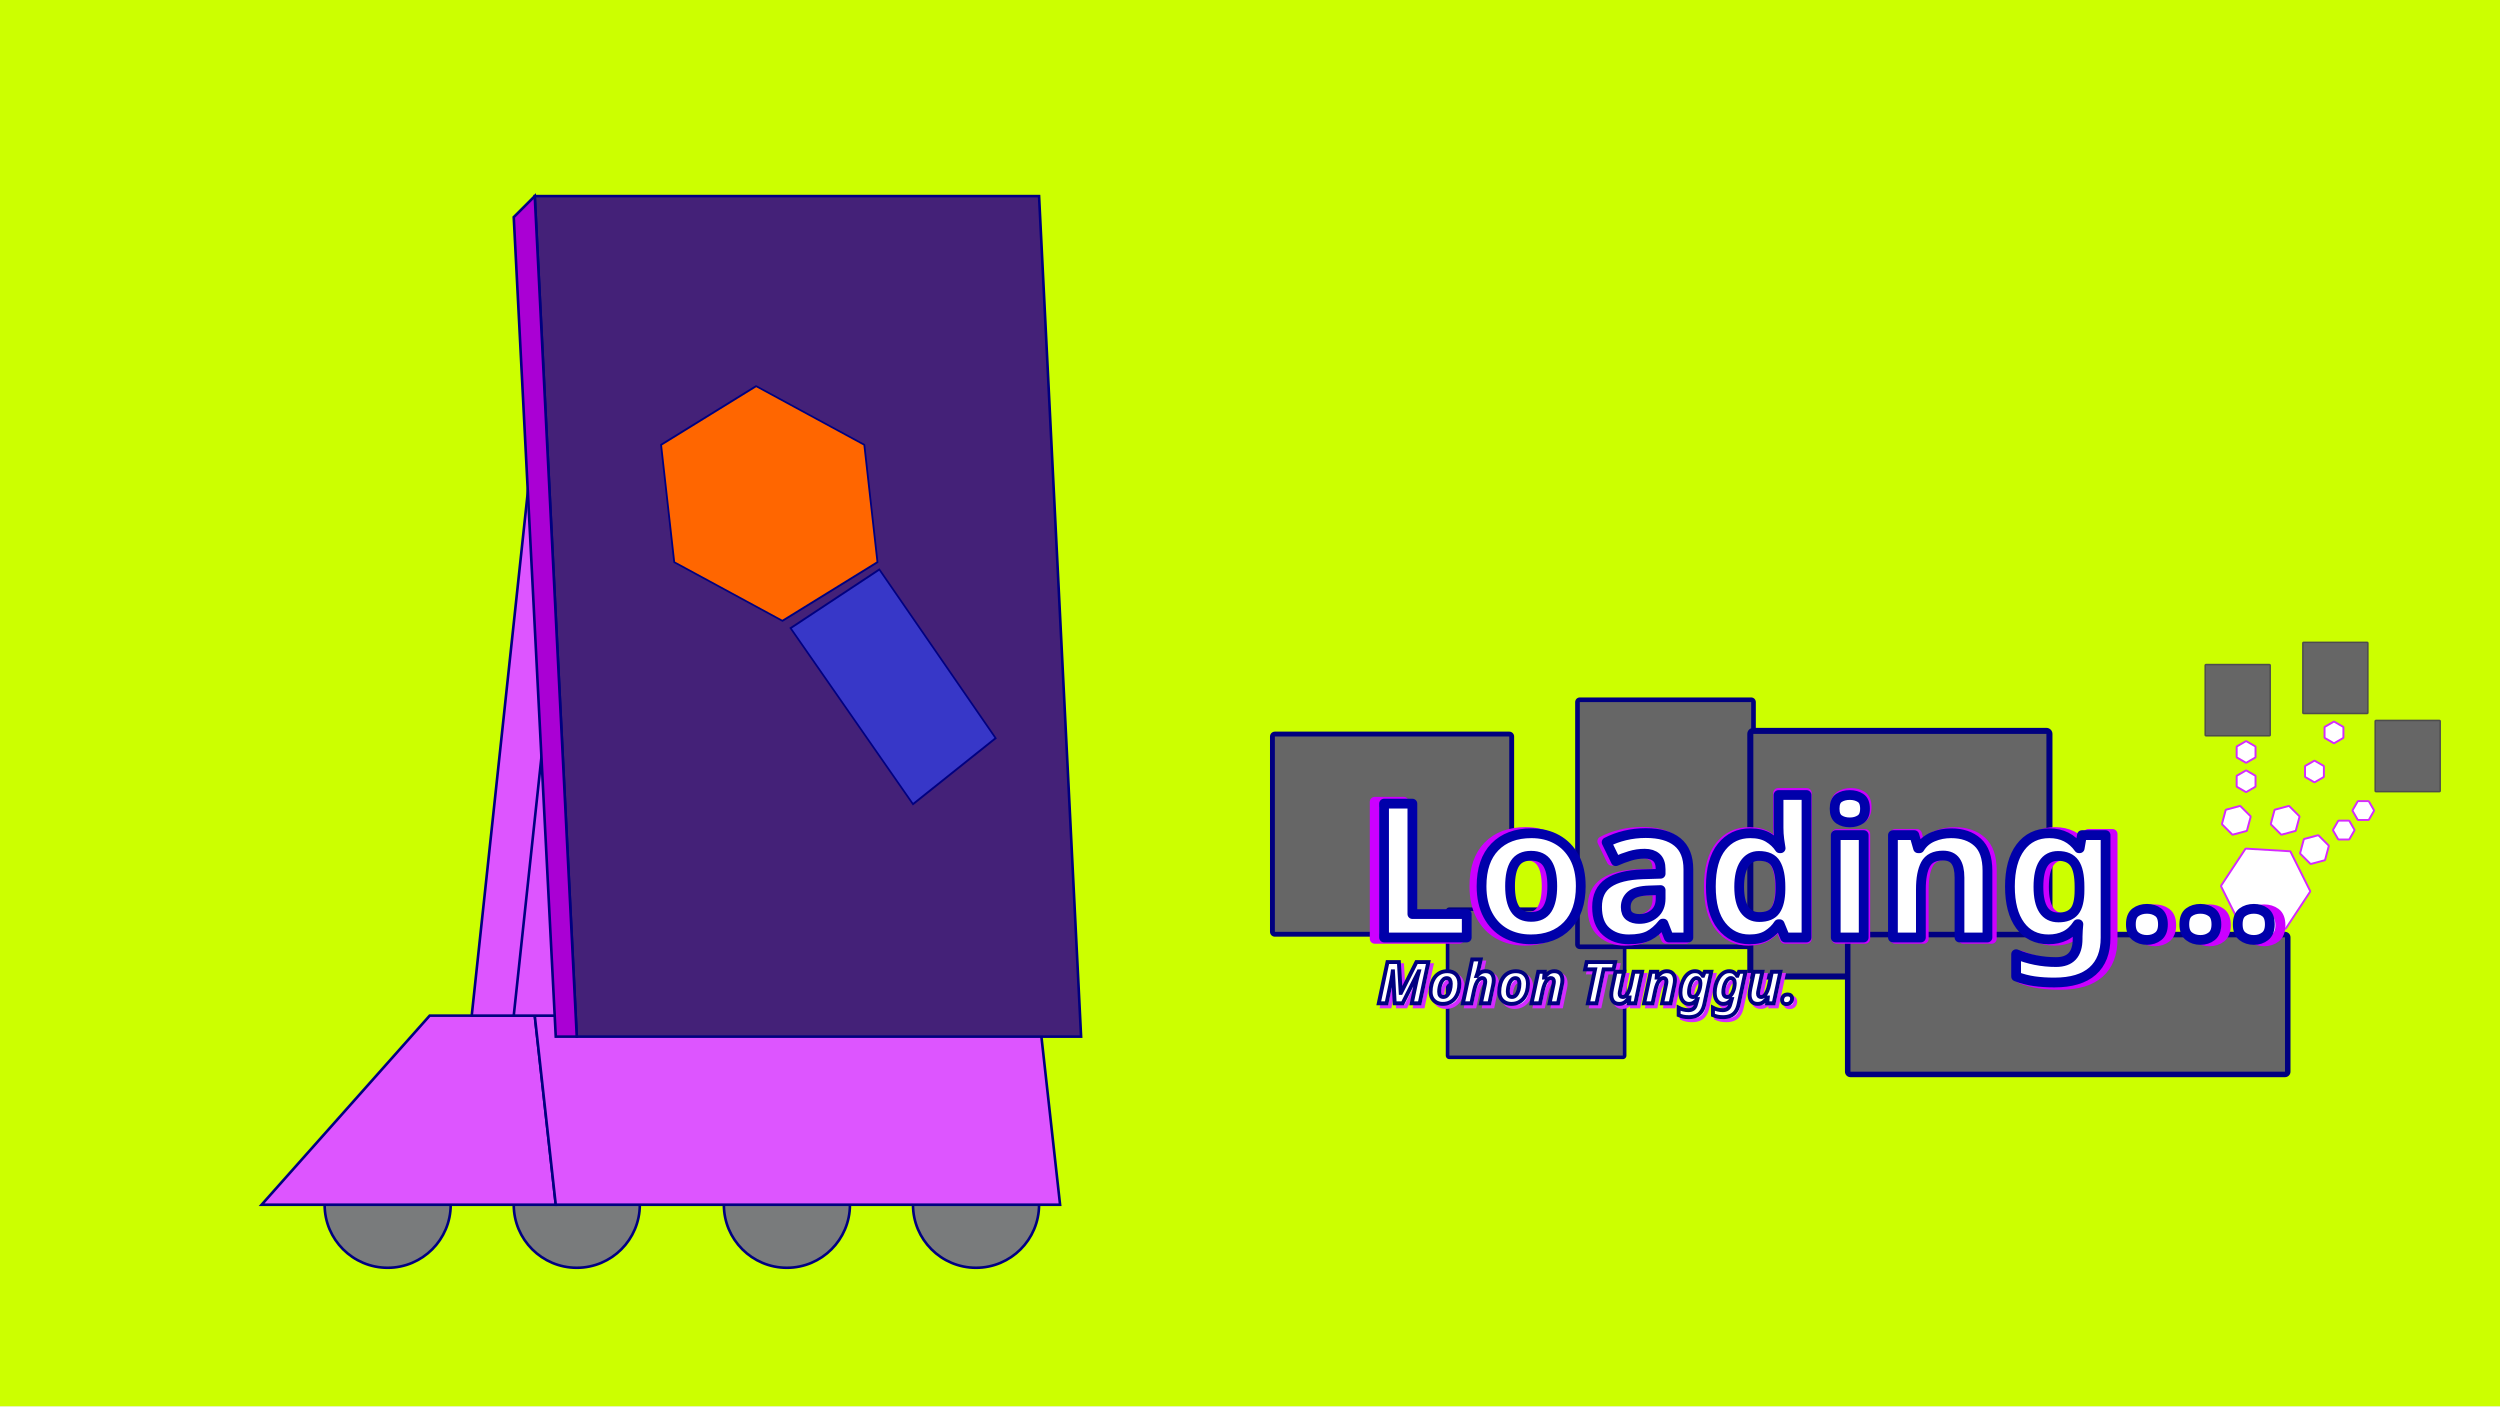
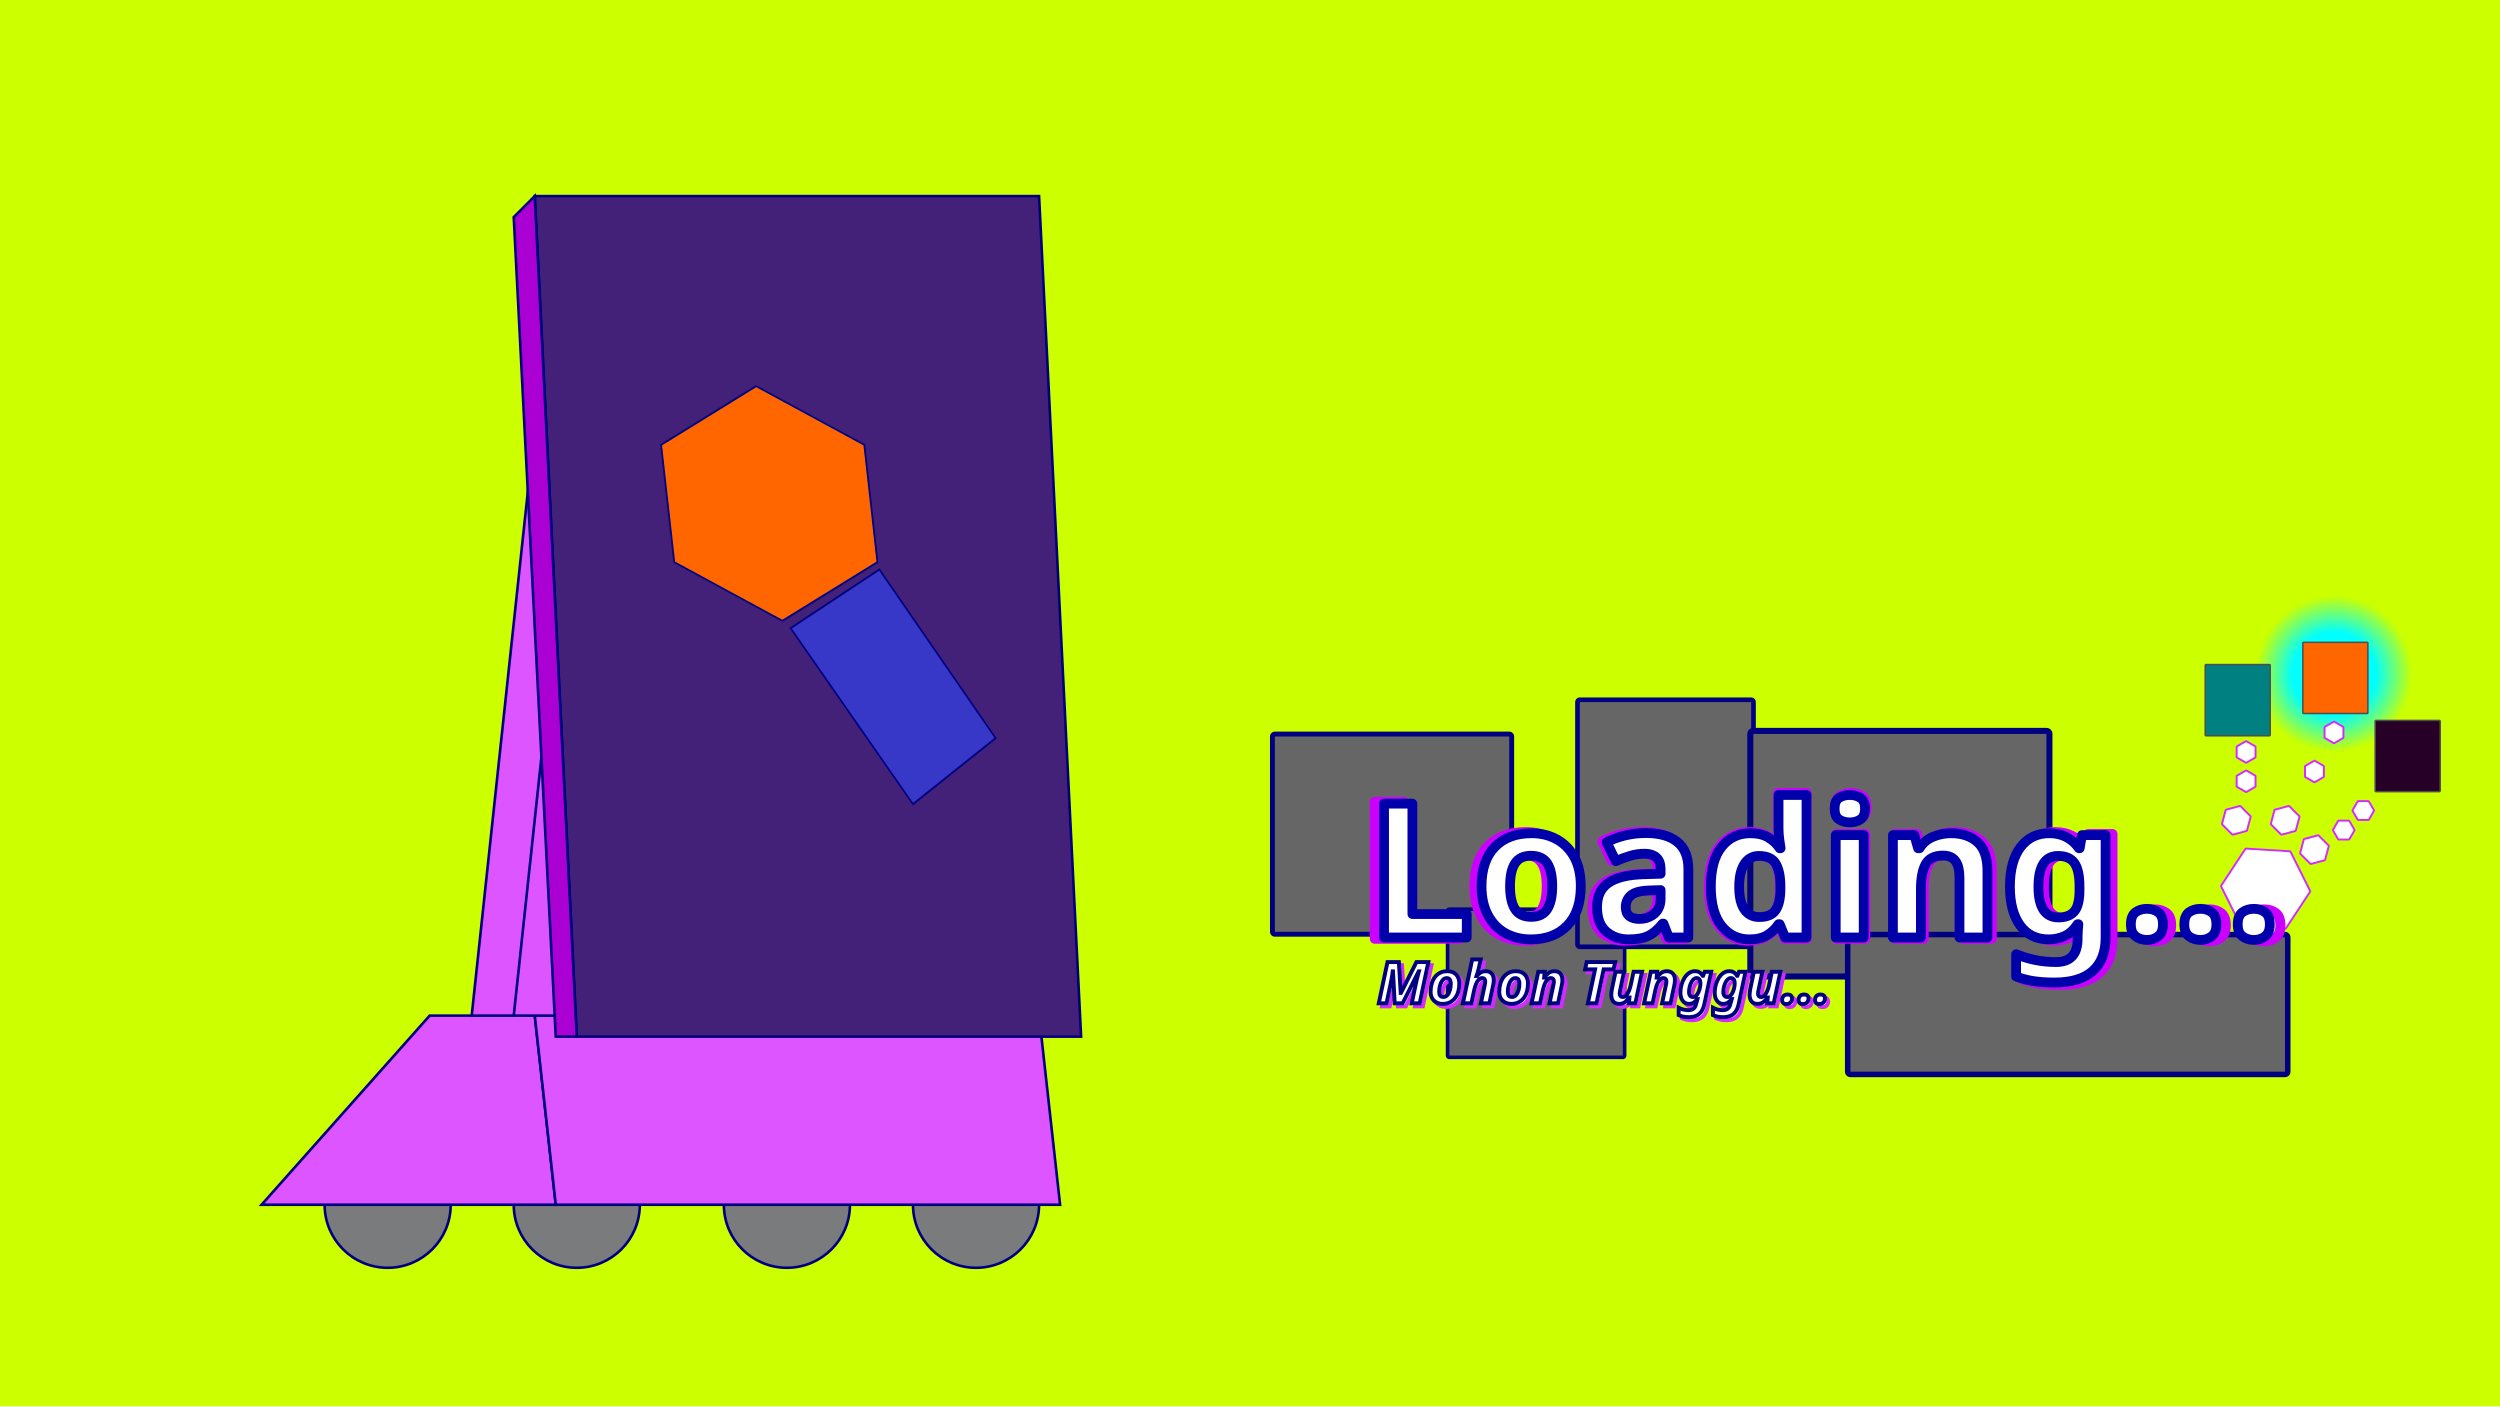
- <svg xmlns="http://www.w3.org/2000/svg" id="svg8" version="1.1" viewBox="0 0 1280 720" height="720" width="1280">
-   <defs id="defs2" />
+ <svg xmlns="http://www.w3.org/2000/svg" xmlns:xlink="http://www.w3.org/1999/xlink" width="1280" height="720" viewBox="0 0 1280 720" version="1.1" id="svg8">
+   <defs id="defs2">
+     <linearGradient id="linearGradient992">
+       <stop id="stop988" offset="0" style="stop-color:#00ffff;stop-opacity:1;" />
+       <stop style="stop-color:#00ffff;stop-opacity:1" offset="0.531" id="stop996" />
+       <stop id="stop990" offset="1" style="stop-color:#00ffff;stop-opacity:0;" />
+     </linearGradient>
+     <radialGradient gradientUnits="userSpaceOnUse" r="40" fy="345" fx="1195" cy="345" cx="1195" id="radialGradient994" xlink:href="#linearGradient992" />
+   </defs>
  <g id="layer1">
-     <rect y="0" x="0" height="720" width="1280" id="rect844" style="fill:#ccff00;stroke:none;stroke-width:5;stroke-linecap:round;stroke-linejoin:round;paint-order:stroke fill markers" />
+     <rect style="fill:#ccff00;stroke:none;stroke-width:5;stroke-linecap:round;stroke-linejoin:round;paint-order:stroke fill markers" id="rect844" width="1280" height="720" x="0" y="0" />
+     <circle r="40" cy="345" cx="1195" id="path938" style="fill:url(#radialGradient994);stroke:none;stroke-width:1;stroke-linecap:round;stroke-linejoin:round;paint-order:fill markers stroke;stroke-miterlimit:4;stroke-dasharray:none;fill-opacity:1" />
    <g id="g6927">
-       <g id="g6869" transform="translate(-37.26564,647.0906)">
-         <rect style="fill:#666666;stroke:#000080;stroke-width:5;stroke-linecap:round;stroke-linejoin:round;stroke-miterlimit:4;stroke-dasharray:none;stroke-opacity:1;paint-order:stroke fill markers" id="rect6853" width="120" height="100" x="690" y="-270" />
-         <rect y="-180.65" x="779.35" height="74" width="88.8" id="rect6855" style="fill:#666666;stroke:#000080;stroke-width:3.7;stroke-linecap:round;stroke-linejoin:round;stroke-miterlimit:4;stroke-dasharray:none;stroke-opacity:1;paint-order:stroke fill markers" />
-         <rect style="fill:#666666;stroke:#000080;stroke-width:4.763;stroke-linecap:round;stroke-linejoin:round;stroke-miterlimit:4;stroke-dasharray:none;stroke-opacity:1;paint-order:stroke fill markers" id="rect6857" width="87.737" height="124.087" x="846.131" y="-287.619" />
-         <rect y="-271.329" x="934.971" height="122.658" width="150.058" id="rect6859" style="fill:#666666;stroke:#000080;stroke-width:6.192;stroke-linecap:round;stroke-linejoin:round;stroke-miterlimit:4;stroke-dasharray:none;stroke-opacity:1;paint-order:stroke fill markers" />
-         <rect style="fill:#666666;stroke:#000080;stroke-width:5.646;stroke-linecap:round;stroke-linejoin:round;stroke-miterlimit:4;stroke-dasharray:none;stroke-opacity:1;paint-order:stroke fill markers" id="rect6861" width="222.479" height="68.779" x="984.698" y="-167.177" />
-         <rect y="-306.435" x="1166.715" height="35.658" width="32.508" id="rect6863" style="fill:#666666;stroke:#4d4d4d;stroke-width:1.554;stroke-linecap:round;stroke-linejoin:round;stroke-miterlimit:4;stroke-dasharray:none;stroke-opacity:1;paint-order:stroke fill markers" />
-         <rect style="fill:#666666;stroke:#4d4d4d;stroke-width:1.554;stroke-linecap:round;stroke-linejoin:round;stroke-miterlimit:4;stroke-dasharray:none;stroke-opacity:1;paint-order:stroke fill markers" id="rect6865" width="32.508" height="35.658" x="1216.715" y="-317.829" />
-         <rect y="-277.829" x="1253.746" height="35.658" width="32.508" id="rect6867" style="fill:#666666;stroke:#4d4d4d;stroke-width:1.554;stroke-linecap:round;stroke-linejoin:round;stroke-miterlimit:4;stroke-dasharray:none;stroke-opacity:1;paint-order:stroke fill markers" />
+       <g transform="translate(-37.26564,647.0906)" id="g6869">
+         <rect y="-270" x="690" height="100" width="120" id="rect6853" style="fill:#666666;stroke:#000080;stroke-width:5;stroke-linecap:round;stroke-linejoin:round;stroke-miterlimit:4;stroke-dasharray:none;stroke-opacity:1;paint-order:stroke fill markers" />
+         <rect style="fill:#666666;stroke:#000080;stroke-width:3.7;stroke-linecap:round;stroke-linejoin:round;stroke-miterlimit:4;stroke-dasharray:none;stroke-opacity:1;paint-order:stroke fill markers" id="rect6855" width="88.8" height="74" x="779.35" y="-180.65" />
+         <rect y="-287.619" x="846.131" height="124.087" width="87.737" id="rect6857" style="fill:#666666;stroke:#000080;stroke-width:4.763;stroke-linecap:round;stroke-linejoin:round;stroke-miterlimit:4;stroke-dasharray:none;stroke-opacity:1;paint-order:stroke fill markers" />
+         <rect style="fill:#666666;stroke:#000080;stroke-width:6.192;stroke-linecap:round;stroke-linejoin:round;stroke-miterlimit:4;stroke-dasharray:none;stroke-opacity:1;paint-order:stroke fill markers" id="rect6859" width="150.058" height="122.658" x="934.971" y="-271.329" />
+         <rect y="-167.177" x="984.698" height="68.779" width="222.479" id="rect6861" style="fill:#666666;stroke:#000080;stroke-width:5.646;stroke-linecap:round;stroke-linejoin:round;stroke-miterlimit:4;stroke-dasharray:none;stroke-opacity:1;paint-order:stroke fill markers" />
+         <rect style="fill:#008080;stroke:#4d4d4d;stroke-width:1.554;stroke-linecap:round;stroke-linejoin:round;stroke-miterlimit:4;stroke-dasharray:none;stroke-opacity:1;paint-order:stroke fill markers" id="rect6863" width="32.508" height="35.658" x="1166.715" y="-306.435" />
+         <rect y="-317.829" x="1216.715" height="35.658" width="32.508" id="rect6865" style="fill:#ff6600;stroke:#4d4d4d;stroke-width:1.554;stroke-linecap:round;stroke-linejoin:round;stroke-miterlimit:4;stroke-dasharray:none;stroke-opacity:1;paint-order:stroke fill markers" />
+         <rect style="fill:#260026;stroke:#4d4d4d;stroke-width:1.554;stroke-linecap:round;stroke-linejoin:round;stroke-miterlimit:4;stroke-dasharray:none;stroke-opacity:1;paint-order:stroke fill markers;fill-opacity:1" id="rect6867" width="32.508" height="35.658" x="1253.746" y="-277.829" />
      </g>
      <g id="g6905">
-         <path d="m 1170,475 -22.32,-1.34 -10,-20 L 1150,435 l 22.32,1.34 10,20 z" id="path6875" style="fill:#ffffff;stroke:#d42aff;stroke-width:2;stroke-linecap:round;stroke-linejoin:round;stroke-miterlimit:4;stroke-dasharray:none;stroke-opacity:1;paint-order:stroke fill markers" />
-         <path d="m 1150,405 -4.33,-2.5 0,-5 4.33,-2.5 4.33,2.5 0,5 z" id="path6877" style="fill:#ffffff;stroke:#d42aff;stroke-width:2;stroke-linecap:round;stroke-linejoin:round;stroke-miterlimit:4;stroke-dasharray:none;stroke-opacity:1;paint-order:stroke fill markers" />
-         <path d="m 1150,390 -4.33,-2.5 0,-5 4.33,-2.5 4.33,2.5 0,5 z" id="path6879" style="fill:#ffffff;stroke:#d42aff;stroke-width:2;stroke-linecap:round;stroke-linejoin:round;stroke-miterlimit:4;stroke-dasharray:none;stroke-opacity:1;paint-order:stroke fill markers" />
-         <path d="m 1195,380 -4.33,-2.5 0,-5 4.33,-2.5 4.33,2.5 0,5 z" id="path6881" style="fill:#ffffff;stroke:#d42aff;stroke-width:2;stroke-linecap:round;stroke-linejoin:round;stroke-miterlimit:4;stroke-dasharray:none;stroke-opacity:1;paint-order:stroke fill markers" />
-         <path d="m 1185,400 -4.33,-2.5 0,-5 4.33,-2.5 4.33,2.5 0,5 z" id="path6883" style="fill:#ffffff;stroke:#d42aff;stroke-width:2;stroke-linecap:round;stroke-linejoin:round;stroke-miterlimit:4;stroke-dasharray:none;stroke-opacity:1;paint-order:stroke fill markers" />
-         <path d="m 1190,440 -6.83,1.83 -5,-5 L 1180,430 l 6.83,-1.83 5,5 z" id="path6887" style="fill:#ffffff;stroke:#d42aff;stroke-width:2;stroke-linecap:round;stroke-linejoin:round;stroke-miterlimit:4;stroke-dasharray:none;stroke-opacity:1;paint-order:stroke fill markers" />
-         <path d="m 1205,425 -2.5,4.33 h -5 L 1195,425 l 2.5,-4.33 h 5 z" id="path6889" style="fill:#ffffff;stroke:#d42aff;stroke-width:2;stroke-linecap:round;stroke-linejoin:round;stroke-miterlimit:4;stroke-dasharray:none;stroke-opacity:1;paint-order:stroke fill markers" />
-         <path d="m 1215,415 -2.5,4.33 h -5 L 1205,415 l 2.5,-4.33 h 5 z" id="path6891" style="fill:#ffffff;stroke:#d42aff;stroke-width:2;stroke-linecap:round;stroke-linejoin:round;stroke-miterlimit:4;stroke-dasharray:none;stroke-opacity:1;paint-order:stroke fill markers" />
-         <path d="m 1150,425 -6.83,1.83 -5,-5 L 1140,415 l 6.83,-1.83 5,5 z" id="path6893" style="fill:#ffffff;stroke:#d42aff;stroke-width:2;stroke-linecap:round;stroke-linejoin:round;stroke-miterlimit:4;stroke-dasharray:none;stroke-opacity:1;paint-order:stroke fill markers" />
-         <path style="fill:#ffffff;stroke:#d42aff;stroke-width:2;stroke-linecap:round;stroke-linejoin:round;stroke-miterlimit:4;stroke-dasharray:none;stroke-opacity:1;paint-order:stroke fill markers" id="path6941" d="m 1175,425 -6.83,1.83 -5,-5 L 1165,415 l 6.83,-1.83 5,5 z" />
+         <path style="fill:#ffffff;stroke:#d42aff;stroke-width:2;stroke-linecap:round;stroke-linejoin:round;stroke-miterlimit:4;stroke-dasharray:none;stroke-opacity:1;paint-order:stroke fill markers" id="path6875" d="m 1170,475 -22.32,-1.34 -10,-20 L 1150,435 l 22.32,1.34 10,20 z" />
+         <path style="fill:#ffffff;stroke:#d42aff;stroke-width:2;stroke-linecap:round;stroke-linejoin:round;stroke-miterlimit:4;stroke-dasharray:none;stroke-opacity:1;paint-order:stroke fill markers" id="path6877" d="m 1150,405 -4.33,-2.5 0,-5 4.33,-2.5 4.33,2.5 0,5 z" />
+         <path style="fill:#ffffff;stroke:#d42aff;stroke-width:2;stroke-linecap:round;stroke-linejoin:round;stroke-miterlimit:4;stroke-dasharray:none;stroke-opacity:1;paint-order:stroke fill markers" id="path6879" d="m 1150,390 -4.33,-2.5 0,-5 4.33,-2.5 4.33,2.5 0,5 z" />
+         <path style="fill:#ffffff;stroke:#d42aff;stroke-width:2;stroke-linecap:round;stroke-linejoin:round;stroke-miterlimit:4;stroke-dasharray:none;stroke-opacity:1;paint-order:stroke fill markers" id="path6881" d="m 1195,380 -4.33,-2.5 0,-5 4.33,-2.5 4.33,2.5 0,5 z" />
+         <path style="fill:#ffffff;stroke:#d42aff;stroke-width:2;stroke-linecap:round;stroke-linejoin:round;stroke-miterlimit:4;stroke-dasharray:none;stroke-opacity:1;paint-order:stroke fill markers" id="path6883" d="m 1185,400 -4.33,-2.5 0,-5 4.33,-2.5 4.33,2.5 0,5 z" />
+         <path style="fill:#ffffff;stroke:#d42aff;stroke-width:2;stroke-linecap:round;stroke-linejoin:round;stroke-miterlimit:4;stroke-dasharray:none;stroke-opacity:1;paint-order:stroke fill markers" id="path6887" d="m 1190,440 -6.83,1.83 -5,-5 L 1180,430 l 6.83,-1.83 5,5 z" />
+         <path style="fill:#ffffff;stroke:#d42aff;stroke-width:2;stroke-linecap:round;stroke-linejoin:round;stroke-miterlimit:4;stroke-dasharray:none;stroke-opacity:1;paint-order:stroke fill markers" id="path6889" d="m 1205,425 -2.5,4.33 h -5 L 1195,425 l 2.5,-4.33 h 5 z" />
+         <path style="fill:#ffffff;stroke:#d42aff;stroke-width:2;stroke-linecap:round;stroke-linejoin:round;stroke-miterlimit:4;stroke-dasharray:none;stroke-opacity:1;paint-order:stroke fill markers" id="path6891" d="m 1215,415 -2.5,4.33 h -5 L 1205,415 l 2.5,-4.33 h 5 z" />
+         <path style="fill:#ffffff;stroke:#d42aff;stroke-width:2;stroke-linecap:round;stroke-linejoin:round;stroke-miterlimit:4;stroke-dasharray:none;stroke-opacity:1;paint-order:stroke fill markers" id="path6893" d="m 1150,425 -6.83,1.83 -5,-5 L 1140,415 l 6.83,-1.83 5,5 z" />
+         <path d="m 1175,425 -6.83,1.83 -5,-5 L 1165,415 l 6.83,-1.83 5,5 z" id="path6941" style="fill:#ffffff;stroke:#d42aff;stroke-width:2;stroke-linecap:round;stroke-linejoin:round;stroke-miterlimit:4;stroke-dasharray:none;stroke-opacity:1;paint-order:stroke fill markers" />
      </g>
    </g>
    <g id="g858">
-       <text id="text852" y="480.634" x="695.057" style="font-size:98.155px;line-height:1.25;font-family:Ubuntu;-inkscape-font-specification:Ubuntu;letter-spacing:0px;word-spacing:0px;fill:#ffffff;stroke:#cc00ff;stroke-width:5.112;stroke-linecap:round;stroke-linejoin:round;stroke-miterlimit:4;stroke-dasharray:none;stroke-opacity:1;" xml:space="preserve">
-         <tspan style="font-style:normal;font-variant:normal;font-weight:bold;font-stretch:normal;font-family:Ubuntu;-inkscape-font-specification:'Ubuntu Bold';stroke:#cc00ff;stroke-width:5.112;" y="480.634" x="695.057" id="tspan850">Loading...</tspan>
+       <text xml:space="preserve" style="font-size:98.155px;line-height:1.25;font-family:Ubuntu;-inkscape-font-specification:Ubuntu;letter-spacing:0px;word-spacing:0px;fill:#ffffff;stroke:#cc00ff;stroke-width:5.112;stroke-linecap:round;stroke-linejoin:round;stroke-miterlimit:4;stroke-dasharray:none;stroke-opacity:1;" x="695.057" y="480.634" id="text852">
+         <tspan id="tspan850" x="695.057" y="480.634" style="font-style:normal;font-variant:normal;font-weight:bold;font-stretch:normal;font-family:Ubuntu;-inkscape-font-specification:'Ubuntu Bold';stroke:#cc00ff;stroke-width:5.112;">Loading...</tspan>
      </text>
-       <text xml:space="preserve" style="font-size:96px;line-height:1.25;font-family:Ubuntu;-inkscape-font-specification:Ubuntu;letter-spacing:0px;word-spacing:0px;fill:#ffffff;stroke:#0000aa;stroke-width:5;stroke-linecap:round;stroke-linejoin:round;stroke-miterlimit:4;stroke-dasharray:none;stroke-opacity:1;" x="700" y="480" id="text848">
-         <tspan id="tspan846" x="700" y="480" style="font-style:normal;font-variant:normal;font-weight:bold;font-stretch:normal;font-family:Ubuntu;-inkscape-font-specification:'Ubuntu Bold';stroke:#0000aa;">Loading...</tspan>
+       <text id="text848" y="480" x="700" style="font-size:96px;line-height:1.25;font-family:Ubuntu;-inkscape-font-specification:Ubuntu;letter-spacing:0px;word-spacing:0px;fill:#ffffff;stroke:#0000aa;stroke-width:5;stroke-linecap:round;stroke-linejoin:round;stroke-miterlimit:4;stroke-dasharray:none;stroke-opacity:1;" xml:space="preserve">
+         <tspan style="font-style:normal;font-variant:normal;font-weight:bold;font-stretch:normal;font-family:Ubuntu;-inkscape-font-specification:'Ubuntu Bold';stroke:#0000aa;" y="480" x="700" id="tspan846">Loading...</tspan>
      </text>
    </g>
-     <g style="display:inline;stroke:#000080" transform="matrix(1.344839,0,0,1.344839,1048.421,-243.8684)" id="g2236">
-       <g id="g2206" style="stroke:#000080">
-         <g id="g2192" style="stroke:#000080">
-           <g id="g2166" style="stroke:#000080">
-             <circle r="24" cy="640" cx="-632" id="path2154" style="fill:#797b7c;fill-opacity:1;stroke:#000080;stroke-width:1;stroke-linecap:round;stroke-linejoin:round;stroke-miterlimit:4;stroke-dasharray:none;stroke-opacity:1" />
-             <circle style="fill:#797b7c;fill-opacity:1;stroke:#000080;stroke-width:1;stroke-linecap:round;stroke-linejoin:round;stroke-miterlimit:4;stroke-dasharray:none;stroke-opacity:1" id="circle2156" cx="-560" cy="640" r="24" />
-             <circle r="24" cy="640" cx="-480" id="circle2158" style="fill:#797b7c;fill-opacity:1;stroke:#000080;stroke-width:1;stroke-linecap:round;stroke-linejoin:round;stroke-miterlimit:4;stroke-dasharray:none;stroke-opacity:1" />
-             <circle style="fill:#797b7c;fill-opacity:1;stroke:#000080;stroke-width:1;stroke-linecap:round;stroke-linejoin:round;stroke-miterlimit:4;stroke-dasharray:none;stroke-opacity:1" id="circle2160" cx="-408" cy="640" r="24" />
+     <g id="g2236" transform="matrix(1.344839,0,0,1.344839,1048.421,-243.8684)" style="display:inline;stroke:#000080">
+       <g style="stroke:#000080" id="g2206">
+         <g style="stroke:#000080" id="g2192">
+           <g style="stroke:#000080" id="g2166">
+             <circle style="fill:#797b7c;fill-opacity:1;stroke:#000080;stroke-width:1;stroke-linecap:round;stroke-linejoin:round;stroke-miterlimit:4;stroke-dasharray:none;stroke-opacity:1" id="path2154" cx="-632" cy="640" r="24" />
+             <circle r="24" cy="640" cx="-560" id="circle2156" style="fill:#797b7c;fill-opacity:1;stroke:#000080;stroke-width:1;stroke-linecap:round;stroke-linejoin:round;stroke-miterlimit:4;stroke-dasharray:none;stroke-opacity:1" />
+             <circle style="fill:#797b7c;fill-opacity:1;stroke:#000080;stroke-width:1;stroke-linecap:round;stroke-linejoin:round;stroke-miterlimit:4;stroke-dasharray:none;stroke-opacity:1" id="circle2158" cx="-480" cy="640" r="24" />
+             <circle r="24" cy="640" cx="-408" id="circle2160" style="fill:#797b7c;fill-opacity:1;stroke:#000080;stroke-width:1;stroke-linecap:round;stroke-linejoin:round;stroke-miterlimit:4;stroke-dasharray:none;stroke-opacity:1" />
          </g>
-           <g id="g2138" transform="translate(-8)" style="fill:#4c677c;fill-opacity:1;stroke:#000080">
-             <path id="path2132" d="m -608,568 -64,72 h 112 l -8,-72 z" style="fill:#dd55ff;fill-opacity:1;stroke:#000080;stroke-width:1px;stroke-linecap:butt;stroke-linejoin:miter;stroke-opacity:1" />
-             <path id="path2134" d="m -560,640 h 192 l -8,-72 h -192 z" style="fill:#dd55ff;fill-opacity:1;stroke:#000080;stroke-width:1px;stroke-linecap:butt;stroke-linejoin:miter;stroke-opacity:1" />
+           <g style="fill:#4c677c;fill-opacity:1;stroke:#000080" transform="translate(-8)" id="g2138">
+             <path style="fill:#dd55ff;fill-opacity:1;stroke:#000080;stroke-width:1px;stroke-linecap:butt;stroke-linejoin:miter;stroke-opacity:1" d="m -608,568 -64,72 h 112 l -8,-72 z" id="path2132" />
+             <path style="fill:#dd55ff;fill-opacity:1;stroke:#000080;stroke-width:1px;stroke-linecap:butt;stroke-linejoin:miter;stroke-opacity:1" d="m -560,640 h 192 l -8,-72 h -192 z" id="path2134" />
          </g>
        </g>
-         <g style="fill:#37557c;fill-opacity:1;stroke:#000080" id="g2148">
-           <path style="fill:#dd55ff;fill-opacity:1;stroke:#000080;stroke-width:1px;stroke-linecap:butt;stroke-linejoin:miter;stroke-opacity:1" d="m -600,568 24,-224 h 184 v 224 z" id="path2142" />
-           <path style="fill:#dd55ff;fill-opacity:1;stroke:#000080;stroke-width:1px;stroke-linecap:butt;stroke-linejoin:miter;stroke-opacity:1" d="m -584,568 24,-224 h 168 v 224 z" id="path2144" />
+         <g id="g2148" style="fill:#37557c;fill-opacity:1;stroke:#000080">
+           <path id="path2142" d="m -600,568 24,-224 h 184 v 224 z" style="fill:#dd55ff;fill-opacity:1;stroke:#000080;stroke-width:1px;stroke-linecap:butt;stroke-linejoin:miter;stroke-opacity:1" />
+           <path id="path2144" d="m -584,568 24,-224 h 168 v 224 z" style="fill:#dd55ff;fill-opacity:1;stroke:#000080;stroke-width:1px;stroke-linecap:butt;stroke-linejoin:miter;stroke-opacity:1" />
        </g>
      </g>
-       <g id="g2214" style="stroke:#000080">
-         <g style="fill:#797b7c;fill-opacity:1;stroke:#000080" id="g2152">
-           <path style="fill:#442178;fill-opacity:1;stroke:#000080;stroke-width:1px;stroke-linecap:butt;stroke-linejoin:miter;stroke-opacity:1" d="m -576,256 h 192 l 16,320 h -192 z" id="path2128" />
-           <path style="fill:#aa00d4;fill-opacity:1;stroke:#000080;stroke-width:1px;stroke-linecap:butt;stroke-linejoin:miter;stroke-opacity:1" d="m -576,256 -8,8 16,312 h 8 z" id="path2130" />
+       <g style="stroke:#000080" id="g2214">
+         <g id="g2152" style="fill:#797b7c;fill-opacity:1;stroke:#000080">
+           <path id="path2128" d="m -576,256 h 192 l 16,320 h -192 z" style="fill:#442178;fill-opacity:1;stroke:#000080;stroke-width:1px;stroke-linecap:butt;stroke-linejoin:miter;stroke-opacity:1" />
+           <path id="path2130" d="m -576,256 -8,8 16,312 h 8 z" style="fill:#aa00d4;fill-opacity:1;stroke:#000080;stroke-width:1px;stroke-linecap:butt;stroke-linejoin:miter;stroke-opacity:1" />
        </g>
-         <g transform="matrix(0.6979845,0,0.07826701,0.6979845,24.29179,149.665)" id="g2182" style="stroke:#000080">
-           <path d="m -768,384 -55.426,-32 -10e-6,-64 55.426,-32 55.426,32 10e-6,64 z" id="path2178" style="fill:#ff6600;fill-opacity:1;stroke:#000080;stroke-width:1;stroke-linecap:round;stroke-linejoin:round;stroke-miterlimit:4;stroke-dasharray:none;stroke-opacity:1" />
-           <path id="path2180" d="m -764,388 52,-32 53.116,92 L -708,484 Z" style="fill:#3737c8;fill-opacity:1;stroke:#000080;stroke-width:1px;stroke-linecap:butt;stroke-linejoin:miter;stroke-opacity:1" />
+         <g style="stroke:#000080" id="g2182" transform="matrix(0.6979845,0,0.07826701,0.6979845,24.29179,149.665)">
+           <path style="fill:#ff6600;fill-opacity:1;stroke:#000080;stroke-width:1;stroke-linecap:round;stroke-linejoin:round;stroke-miterlimit:4;stroke-dasharray:none;stroke-opacity:1" id="path2178" d="m -768,384 -55.426,-32 -10e-6,-64 55.426,-32 55.426,32 10e-6,64 z" />
+           <path style="fill:#3737c8;fill-opacity:1;stroke:#000080;stroke-width:1px;stroke-linecap:butt;stroke-linejoin:miter;stroke-opacity:1" d="m -764,388 52,-32 53.116,92 L -708,484 Z" id="path2180" />
        </g>
      </g>
    </g>
-     <g id="g6821" transform="matrix(1.344839,0,0,1.344839,568.4206,-963.8684)" style="display:inline">
+     <g style="display:inline" transform="matrix(1.344839,0,0,1.344839,568.4206,-963.8684)" id="g6821">
      <g id="g6805">
        <g id="g6797">
          <g id="g6789">
-             <circle style="fill:#797b7c;fill-opacity:1;stroke:#000000;stroke-width:1;stroke-linecap:round;stroke-linejoin:round;stroke-miterlimit:4;stroke-dasharray:none;stroke-opacity:1" id="circle6781" cx="-632" cy="640" r="24" />
-             <circle r="24" cy="640" cx="-560" id="circle6783" style="fill:#797b7c;fill-opacity:1;stroke:#000000;stroke-width:1;stroke-linecap:round;stroke-linejoin:round;stroke-miterlimit:4;stroke-dasharray:none;stroke-opacity:1" />
-             <circle style="fill:#797b7c;fill-opacity:1;stroke:#000000;stroke-width:1;stroke-linecap:round;stroke-linejoin:round;stroke-miterlimit:4;stroke-dasharray:none;stroke-opacity:1" id="circle6785" cx="-480" cy="640" r="24" />
-             <circle r="24" cy="640" cx="-408" id="circle6787" style="fill:#797b7c;fill-opacity:1;stroke:#000000;stroke-width:1;stroke-linecap:round;stroke-linejoin:round;stroke-miterlimit:4;stroke-dasharray:none;stroke-opacity:1" />
+             <circle r="24" cy="640" cx="-632" id="circle6781" style="fill:#797b7c;fill-opacity:1;stroke:#000000;stroke-width:1;stroke-linecap:round;stroke-linejoin:round;stroke-miterlimit:4;stroke-dasharray:none;stroke-opacity:1" />
+             <circle style="fill:#797b7c;fill-opacity:1;stroke:#000000;stroke-width:1;stroke-linecap:round;stroke-linejoin:round;stroke-miterlimit:4;stroke-dasharray:none;stroke-opacity:1" id="circle6783" cx="-560" cy="640" r="24" />
+             <circle r="24" cy="640" cx="-480" id="circle6785" style="fill:#797b7c;fill-opacity:1;stroke:#000000;stroke-width:1;stroke-linecap:round;stroke-linejoin:round;stroke-miterlimit:4;stroke-dasharray:none;stroke-opacity:1" />
+             <circle style="fill:#797b7c;fill-opacity:1;stroke:#000000;stroke-width:1;stroke-linecap:round;stroke-linejoin:round;stroke-miterlimit:4;stroke-dasharray:none;stroke-opacity:1" id="circle6787" cx="-408" cy="640" r="24" />
          </g>
-           <g style="fill:#4c677c;fill-opacity:1" transform="translate(-8)" id="g6795">
-             <path style="fill:#4c677c;fill-opacity:1;stroke:#000000;stroke-width:1px;stroke-linecap:butt;stroke-linejoin:miter;stroke-opacity:1" d="m -608,568 -64,72 h 112 l -8,-72 z" id="path6791" />
-             <path style="fill:#4c677c;fill-opacity:1;stroke:#000000;stroke-width:1px;stroke-linecap:butt;stroke-linejoin:miter;stroke-opacity:1" d="m -560,640 h 192 l -8,-72 h -192 z" id="path6793" />
+           <g id="g6795" transform="translate(-8)" style="fill:#4c677c;fill-opacity:1">
+             <path id="path6791" d="m -608,568 -64,72 h 112 l -8,-72 z" style="fill:#4c677c;fill-opacity:1;stroke:#000000;stroke-width:1px;stroke-linecap:butt;stroke-linejoin:miter;stroke-opacity:1" />
+             <path id="path6793" d="m -560,640 h 192 l -8,-72 h -192 z" style="fill:#4c677c;fill-opacity:1;stroke:#000000;stroke-width:1px;stroke-linecap:butt;stroke-linejoin:miter;stroke-opacity:1" />
          </g>
        </g>
-         <g id="g6803" style="fill:#37557c;fill-opacity:1">
-           <path id="path6799" d="m -600,568 24,-224 h 184 v 224 z" style="fill:#37557c;fill-opacity:1;stroke:#000000;stroke-width:1px;stroke-linecap:butt;stroke-linejoin:miter;stroke-opacity:1" />
-           <path id="path6801" d="m -584,568 24,-224 h 168 v 224 z" style="fill:#37557c;fill-opacity:1;stroke:#000000;stroke-width:1px;stroke-linecap:butt;stroke-linejoin:miter;stroke-opacity:1" />
+         <g style="fill:#37557c;fill-opacity:1" id="g6803">
+           <path style="fill:#37557c;fill-opacity:1;stroke:#000000;stroke-width:1px;stroke-linecap:butt;stroke-linejoin:miter;stroke-opacity:1" d="m -600,568 24,-224 h 184 v 224 z" id="path6799" />
+           <path style="fill:#37557c;fill-opacity:1;stroke:#000000;stroke-width:1px;stroke-linecap:butt;stroke-linejoin:miter;stroke-opacity:1" d="m -584,568 24,-224 h 168 v 224 z" id="path6801" />
        </g>
      </g>
      <g id="g6819">
-         <g id="g6811" style="fill:#797b7c;fill-opacity:1">
-           <path id="path6807" d="m -576,256 h 192 l 16,320 h -192 z" style="fill:#172467;fill-opacity:1;stroke:#000000;stroke-width:1px;stroke-linecap:butt;stroke-linejoin:miter;stroke-opacity:1" />
-           <path id="path6809" d="m -576,256 -8,8 16,312 h 8 z" style="fill:#797b7c;fill-opacity:1;stroke:#000000;stroke-width:1px;stroke-linecap:butt;stroke-linejoin:miter;stroke-opacity:1" />
+         <g style="fill:#797b7c;fill-opacity:1" id="g6811">
+           <path style="fill:#172467;fill-opacity:1;stroke:#000000;stroke-width:1px;stroke-linecap:butt;stroke-linejoin:miter;stroke-opacity:1" d="m -576,256 h 192 l 16,320 h -192 z" id="path6807" />
+           <path style="fill:#797b7c;fill-opacity:1;stroke:#000000;stroke-width:1px;stroke-linecap:butt;stroke-linejoin:miter;stroke-opacity:1" d="m -576,256 -8,8 16,312 h 8 z" id="path6809" />
        </g>
-         <g id="g6817" transform="matrix(0.6979845,0,0.07826701,0.6979845,24.29179,149.665)">
-           <path style="fill:#33ff39;fill-opacity:1;stroke:#000000;stroke-width:1;stroke-linecap:round;stroke-linejoin:round;stroke-miterlimit:4;stroke-dasharray:none;stroke-opacity:1" id="path6813" d="m -768,384 -55.426,-32 -10e-6,-64 55.426,-32 55.426,32 10e-6,64 z" />
-           <path style="fill:#333d82;fill-opacity:1;stroke:#000000;stroke-width:1px;stroke-linecap:butt;stroke-linejoin:miter;stroke-opacity:1" d="m -764,388 52,-32 53.116,92 L -708,484 Z" id="path6815" />
+         <g transform="matrix(0.6979845,0,0.07826701,0.6979845,24.29179,149.665)" id="g6817">
+           <path d="m -768,384 -55.426,-32 -10e-6,-64 55.426,-32 55.426,32 10e-6,64 z" id="path6813" style="fill:#33ff39;fill-opacity:1;stroke:#000000;stroke-width:1;stroke-linecap:round;stroke-linejoin:round;stroke-miterlimit:4;stroke-dasharray:none;stroke-opacity:1" />
+           <path id="path6815" d="m -764,388 52,-32 53.116,92 L -708,484 Z" style="fill:#333d82;fill-opacity:1;stroke:#000000;stroke-width:1px;stroke-linecap:butt;stroke-linejoin:miter;stroke-opacity:1" />
        </g>
      </g>
    </g>
-     <path style="fill:#ff9955;stroke:#dd55ff;stroke-width:1px;stroke-linecap:butt;stroke-linejoin:miter;stroke-opacity:1" d="m 1327.5,445 -5,5 20,20 45,-45 -5,-5 -40,40 z" id="path6825" />
+     <path id="path6825" d="m 1327.5,445 -5,5 20,20 45,-45 -5,-5 -40,40 z" style="fill:#ff9955;stroke:#dd55ff;stroke-width:1px;stroke-linecap:butt;stroke-linejoin:miter;stroke-opacity:1" />
    <g id="g6851">
-       <rect style="fill:#666666;stroke:#4d4d4d;stroke-width:5;stroke-linecap:round;stroke-linejoin:round;stroke-miterlimit:4;stroke-dasharray:none;stroke-opacity:1;paint-order:stroke fill markers" id="rect6827" width="120" height="100" x="690" y="-270" />
-       <rect y="-180.65" x="779.35" height="74" width="88.8" id="rect6829" style="fill:#666666;stroke:#4d4d4d;stroke-width:3.7;stroke-linecap:round;stroke-linejoin:round;stroke-miterlimit:4;stroke-dasharray:none;stroke-opacity:1;paint-order:stroke fill markers" />
-       <rect style="fill:#666666;stroke:#4d4d4d;stroke-width:4.763;stroke-linecap:round;stroke-linejoin:round;stroke-miterlimit:4;stroke-dasharray:none;stroke-opacity:1;paint-order:stroke fill markers" id="rect6831" width="87.737" height="124.087" x="846.131" y="-287.619" />
-       <rect y="-271.329" x="934.971" height="122.658" width="150.058" id="rect6833" style="fill:#666666;stroke:#4d4d4d;stroke-width:6.192;stroke-linecap:round;stroke-linejoin:round;stroke-miterlimit:4;stroke-dasharray:none;stroke-opacity:1;paint-order:stroke fill markers" />
-       <rect style="fill:#666666;stroke:#4d4d4d;stroke-width:5.646;stroke-linecap:round;stroke-linejoin:round;stroke-miterlimit:4;stroke-dasharray:none;stroke-opacity:1;paint-order:stroke fill markers" id="rect6835" width="222.479" height="68.779" x="984.698" y="-167.177" />
-       <rect y="-306.435" x="1166.715" height="35.658" width="32.508" id="rect6837" style="fill:#666666;stroke:#4d4d4d;stroke-width:1.554;stroke-linecap:round;stroke-linejoin:round;stroke-miterlimit:4;stroke-dasharray:none;stroke-opacity:1;paint-order:stroke fill markers" />
-       <rect style="fill:#666666;stroke:#4d4d4d;stroke-width:1.554;stroke-linecap:round;stroke-linejoin:round;stroke-miterlimit:4;stroke-dasharray:none;stroke-opacity:1;paint-order:stroke fill markers" id="rect6839" width="32.508" height="35.658" x="1216.715" y="-317.829" />
-       <rect y="-277.829" x="1253.746" height="35.658" width="32.508" id="rect6841" style="fill:#666666;stroke:#4d4d4d;stroke-width:1.554;stroke-linecap:round;stroke-linejoin:round;stroke-miterlimit:4;stroke-dasharray:none;stroke-opacity:1;paint-order:stroke fill markers" />
+       <rect y="-270" x="690" height="100" width="120" id="rect6827" style="fill:#666666;stroke:#4d4d4d;stroke-width:5;stroke-linecap:round;stroke-linejoin:round;stroke-miterlimit:4;stroke-dasharray:none;stroke-opacity:1;paint-order:stroke fill markers" />
+       <rect style="fill:#666666;stroke:#4d4d4d;stroke-width:3.7;stroke-linecap:round;stroke-linejoin:round;stroke-miterlimit:4;stroke-dasharray:none;stroke-opacity:1;paint-order:stroke fill markers" id="rect6829" width="88.8" height="74" x="779.35" y="-180.65" />
+       <rect y="-287.619" x="846.131" height="124.087" width="87.737" id="rect6831" style="fill:#666666;stroke:#4d4d4d;stroke-width:4.763;stroke-linecap:round;stroke-linejoin:round;stroke-miterlimit:4;stroke-dasharray:none;stroke-opacity:1;paint-order:stroke fill markers" />
+       <rect style="fill:#666666;stroke:#4d4d4d;stroke-width:6.192;stroke-linecap:round;stroke-linejoin:round;stroke-miterlimit:4;stroke-dasharray:none;stroke-opacity:1;paint-order:stroke fill markers" id="rect6833" width="150.058" height="122.658" x="934.971" y="-271.329" />
+       <rect y="-167.177" x="984.698" height="68.779" width="222.479" id="rect6835" style="fill:#666666;stroke:#4d4d4d;stroke-width:5.646;stroke-linecap:round;stroke-linejoin:round;stroke-miterlimit:4;stroke-dasharray:none;stroke-opacity:1;paint-order:stroke fill markers" />
+       <rect style="fill:#666666;stroke:#4d4d4d;stroke-width:1.554;stroke-linecap:round;stroke-linejoin:round;stroke-miterlimit:4;stroke-dasharray:none;stroke-opacity:1;paint-order:stroke fill markers" id="rect6837" width="32.508" height="35.658" x="1166.715" y="-306.435" />
+       <rect y="-317.829" x="1216.715" height="35.658" width="32.508" id="rect6839" style="fill:#666666;stroke:#4d4d4d;stroke-width:1.554;stroke-linecap:round;stroke-linejoin:round;stroke-miterlimit:4;stroke-dasharray:none;stroke-opacity:1;paint-order:stroke fill markers" />
+       <rect style="fill:#666666;stroke:#4d4d4d;stroke-width:1.554;stroke-linecap:round;stroke-linejoin:round;stroke-miterlimit:4;stroke-dasharray:none;stroke-opacity:1;paint-order:stroke fill markers" id="rect6841" width="32.508" height="35.658" x="1253.746" y="-277.829" />
    </g>
    <g id="g2740">
-       <text id="text2734" y="515.269" x="706.805" style="font-size:29.561px;line-height:1.25;font-family:Ubuntu;-inkscape-font-specification:Ubuntu;letter-spacing:0px;word-spacing:0px;stroke:#d42aff;stroke-width:2;stroke-miterlimit:4;stroke-dasharray:none" xml:space="preserve">
-         <tspan style="font-style:italic;font-variant:normal;font-weight:bold;font-stretch:normal;font-family:Ubuntu;-inkscape-font-specification:'Ubuntu Bold Italic';fill:#ffffff;stroke:#d42aff;stroke-width:2;stroke-miterlimit:4;stroke-dasharray:none;stroke-opacity:1" y="515.269" x="706.805" id="tspan2732">Mohon Tunggu.</tspan>
+       <text xml:space="preserve" style="font-size:29.561px;line-height:1.25;font-family:Ubuntu;-inkscape-font-specification:Ubuntu;letter-spacing:0px;word-spacing:0px;stroke:#d42aff;stroke-width:2;stroke-miterlimit:4;stroke-dasharray:none" x="706.805" y="515.269" id="text2734">
+         <tspan id="tspan2732" x="706.805" y="515.269" style="font-style:italic;font-variant:normal;font-weight:bold;font-stretch:normal;font-family:Ubuntu;-inkscape-font-specification:'Ubuntu Bold Italic';fill:#ffffff;stroke:#d42aff;stroke-width:2;stroke-miterlimit:4;stroke-dasharray:none;stroke-opacity:1">Mohon Tunggu...</tspan>
      </text>
-       <text xml:space="preserve" style="font-size:29.561px;line-height:1.25;font-family:Ubuntu;-inkscape-font-specification:Ubuntu;letter-spacing:0px;word-spacing:0px;stroke-width:2;stroke-miterlimit:4;stroke-dasharray:none;stroke:#000080;" x="705.164" y="513.691" id="text6873">
-         <tspan id="tspan6871" x="705.164" y="513.691" style="font-style:italic;font-variant:normal;font-weight:bold;font-stretch:normal;font-family:Ubuntu;-inkscape-font-specification:'Ubuntu Bold Italic';fill:#ffffff;stroke:#000080;stroke-width:2;stroke-opacity:1;stroke-miterlimit:4;stroke-dasharray:none;">Mohon Tunggu.</tspan>
+       <text id="text6873" y="513.691" x="705.164" style="font-size:29.561px;line-height:1.25;font-family:Ubuntu;-inkscape-font-specification:Ubuntu;letter-spacing:0px;word-spacing:0px;stroke:#000080;stroke-width:2;stroke-miterlimit:4;stroke-dasharray:none" xml:space="preserve">
+         <tspan style="font-style:italic;font-variant:normal;font-weight:bold;font-stretch:normal;font-family:Ubuntu;-inkscape-font-specification:'Ubuntu Bold Italic';fill:#ffffff;stroke:#000080;stroke-width:2;stroke-miterlimit:4;stroke-dasharray:none;stroke-opacity:1" y="513.691" x="705.164" id="tspan6871">Mohon Tunggu...</tspan>
      </text>
    </g>
-     <text id="text6931" y="360" x="1300" style="font-size:29.333px;line-height:1.25;font-family:Ubuntu;-inkscape-font-specification:Ubuntu;letter-spacing:0px;word-spacing:0px" xml:space="preserve">
-       <tspan y="360" x="1300" id="tspan6929">these 3 hexagon bridges connects to 3 inspiring mods: Sky, Mid Fight Masses, &amp; Whitty</tspan>
+     <text xml:space="preserve" style="font-size:29.333px;line-height:1.25;font-family:Ubuntu;-inkscape-font-specification:Ubuntu;letter-spacing:0px;word-spacing:0px" x="1300" y="360" id="text6931">
+       <tspan id="tspan6929" x="1300" y="360">these 3 hexagon bridges connects to 3 inspiring mods: Sky, Mid Fight Masses, &amp; Whitty</tspan>
    </text>
-     <text id="text6935" y="540" x="1310" style="font-size:29.333px;line-height:1.25;font-family:Ubuntu;-inkscape-font-specification:Ubuntu;letter-spacing:0px;word-spacing:0px" xml:space="preserve">
-       <tspan y="540" x="1310" id="tspan6933">We are Last Funkin Moments yeah</tspan>
+     <text xml:space="preserve" style="font-size:29.333px;line-height:1.25;font-family:Ubuntu;-inkscape-font-specification:Ubuntu;letter-spacing:0px;word-spacing:0px" x="1310" y="540" id="text6935">
+       <tspan id="tspan6933" x="1310" y="540">We are Last Funkin Moments yeah</tspan>
    </text>
-     <text id="text6939" y="780" x="640" style="font-size:29.333px;line-height:1.25;font-family:Ubuntu;-inkscape-font-specification:Ubuntu;letter-spacing:0px;word-spacing:0px" xml:space="preserve">
-       <tspan y="780" x="640" id="tspan6937">We yoink features too</tspan>
+     <text xml:space="preserve" style="font-size:29.333px;line-height:1.25;font-family:Ubuntu;-inkscape-font-specification:Ubuntu;letter-spacing:0px;word-spacing:0px" x="640" y="780" id="text6939">
+       <tspan id="tspan6937" x="640" y="780">We yoink features too</tspan>
    </text>
  </g>
</svg>
